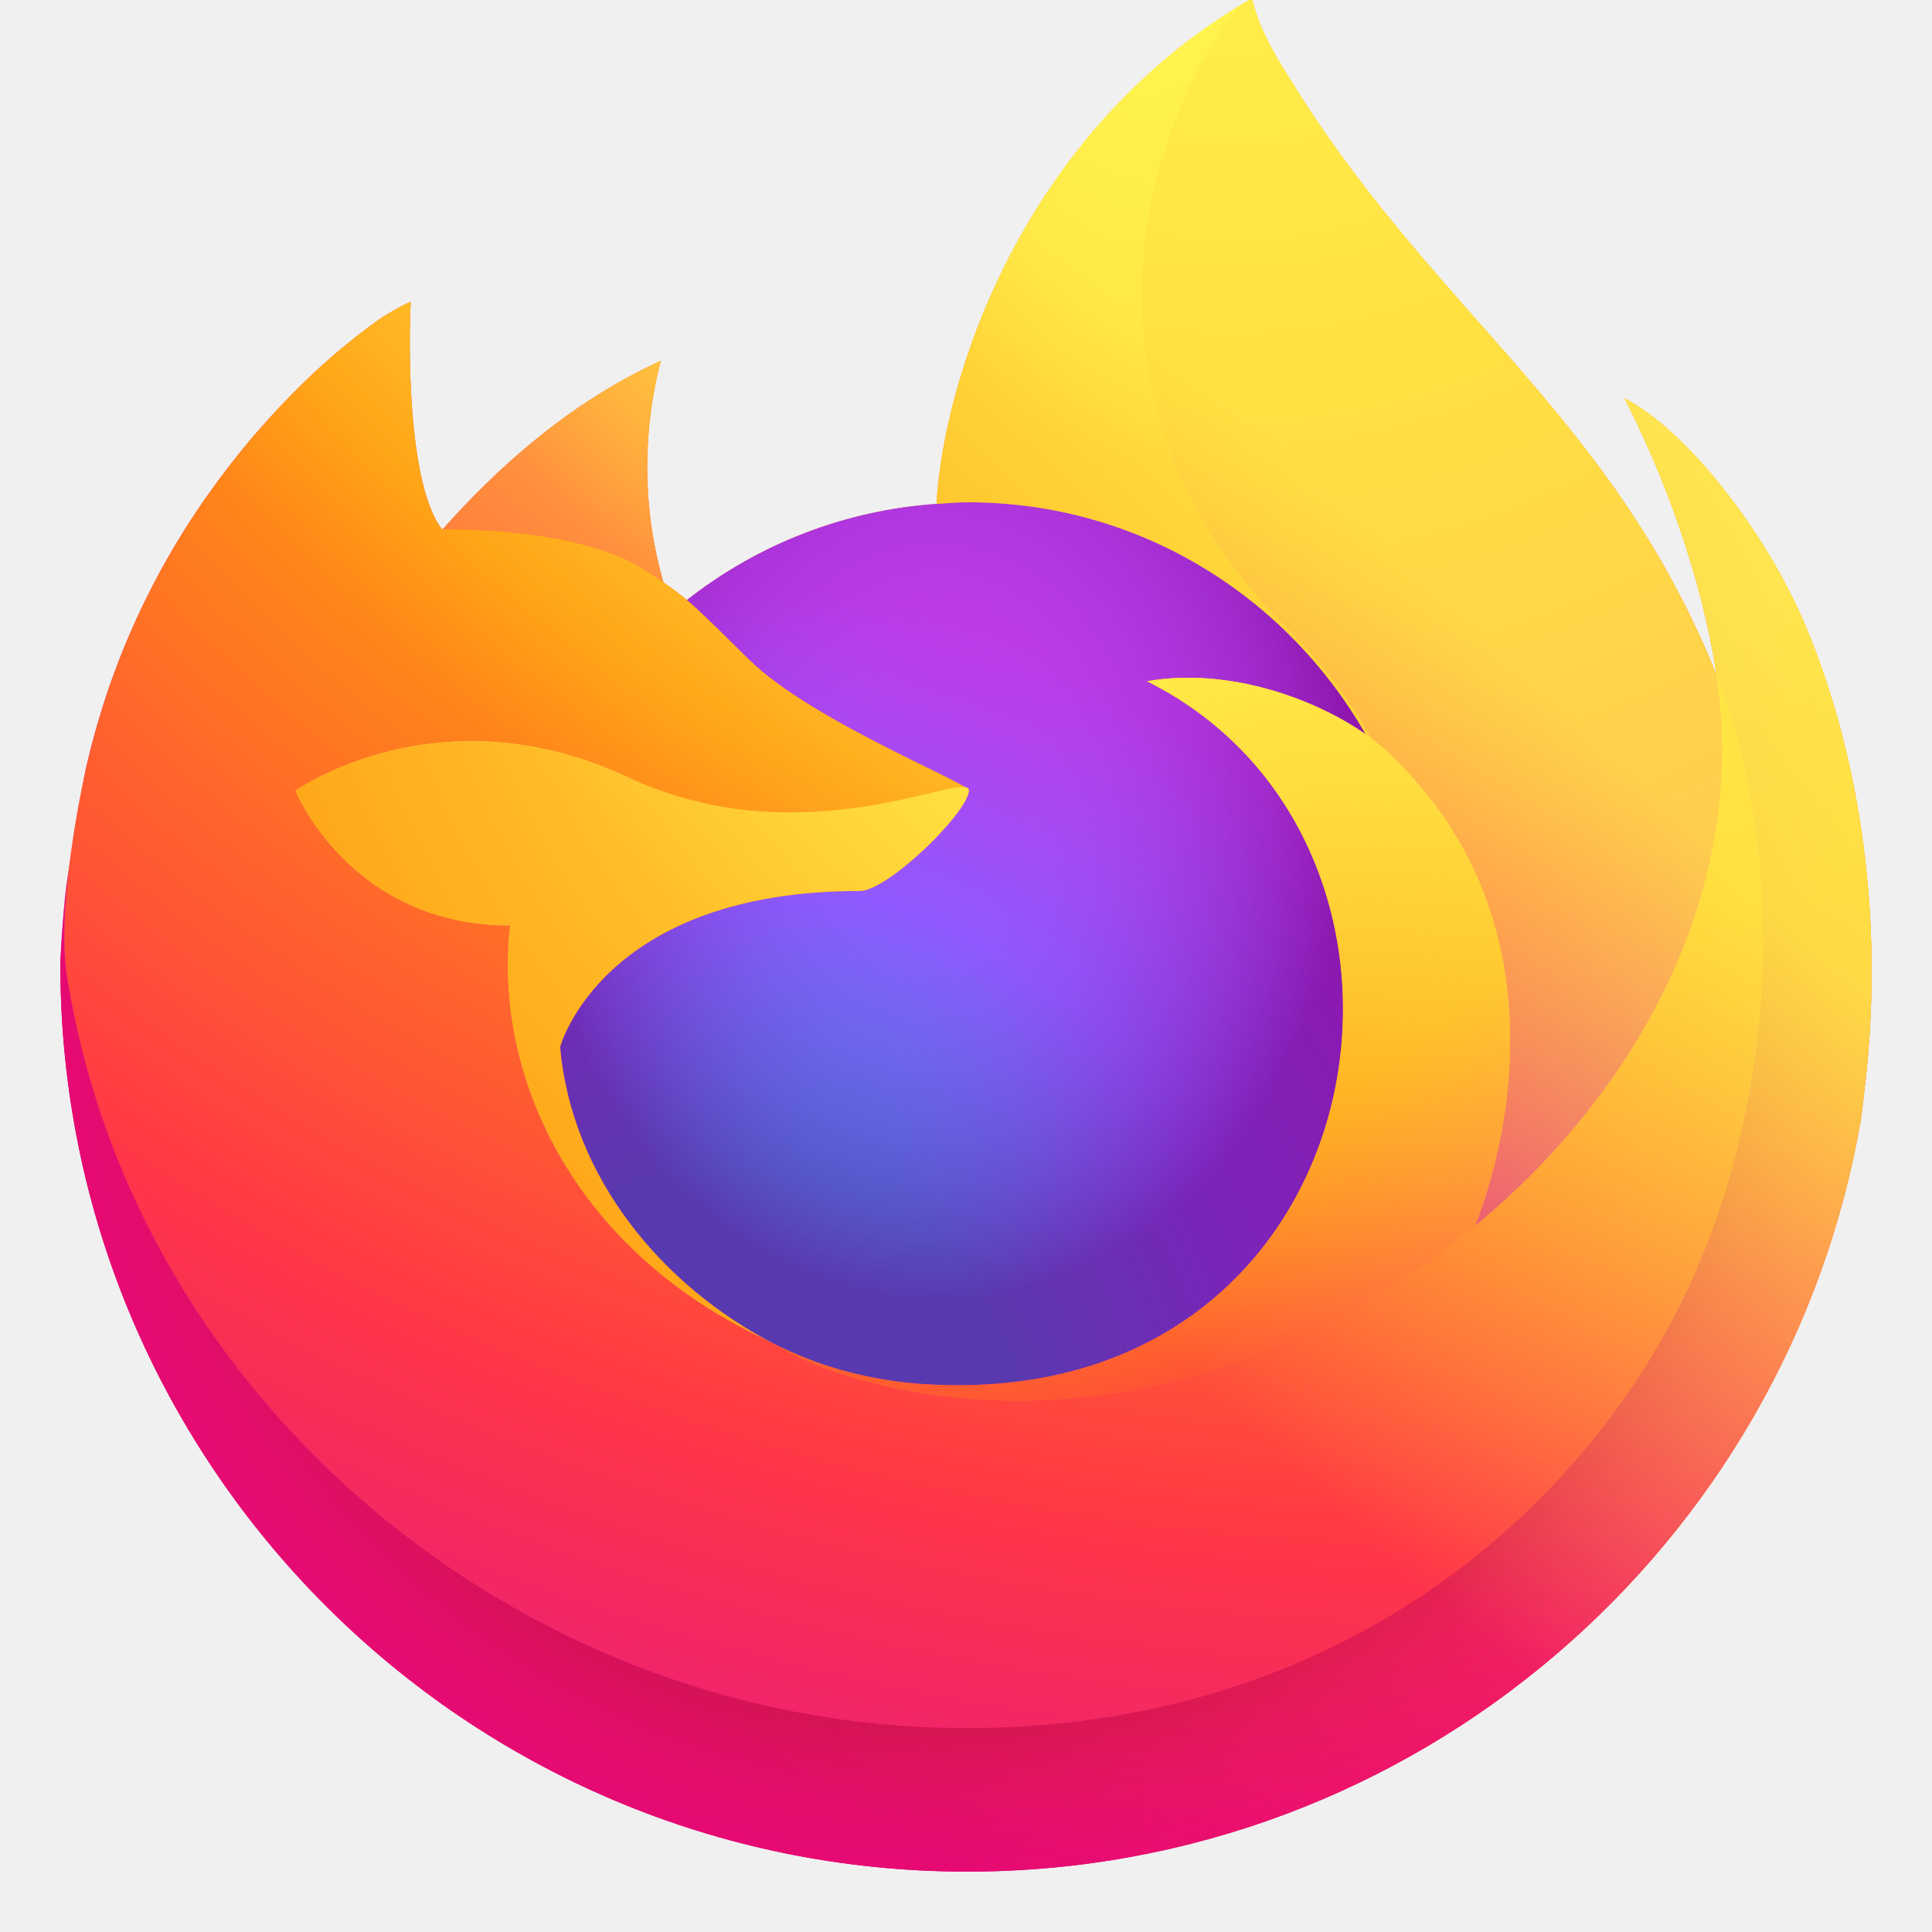
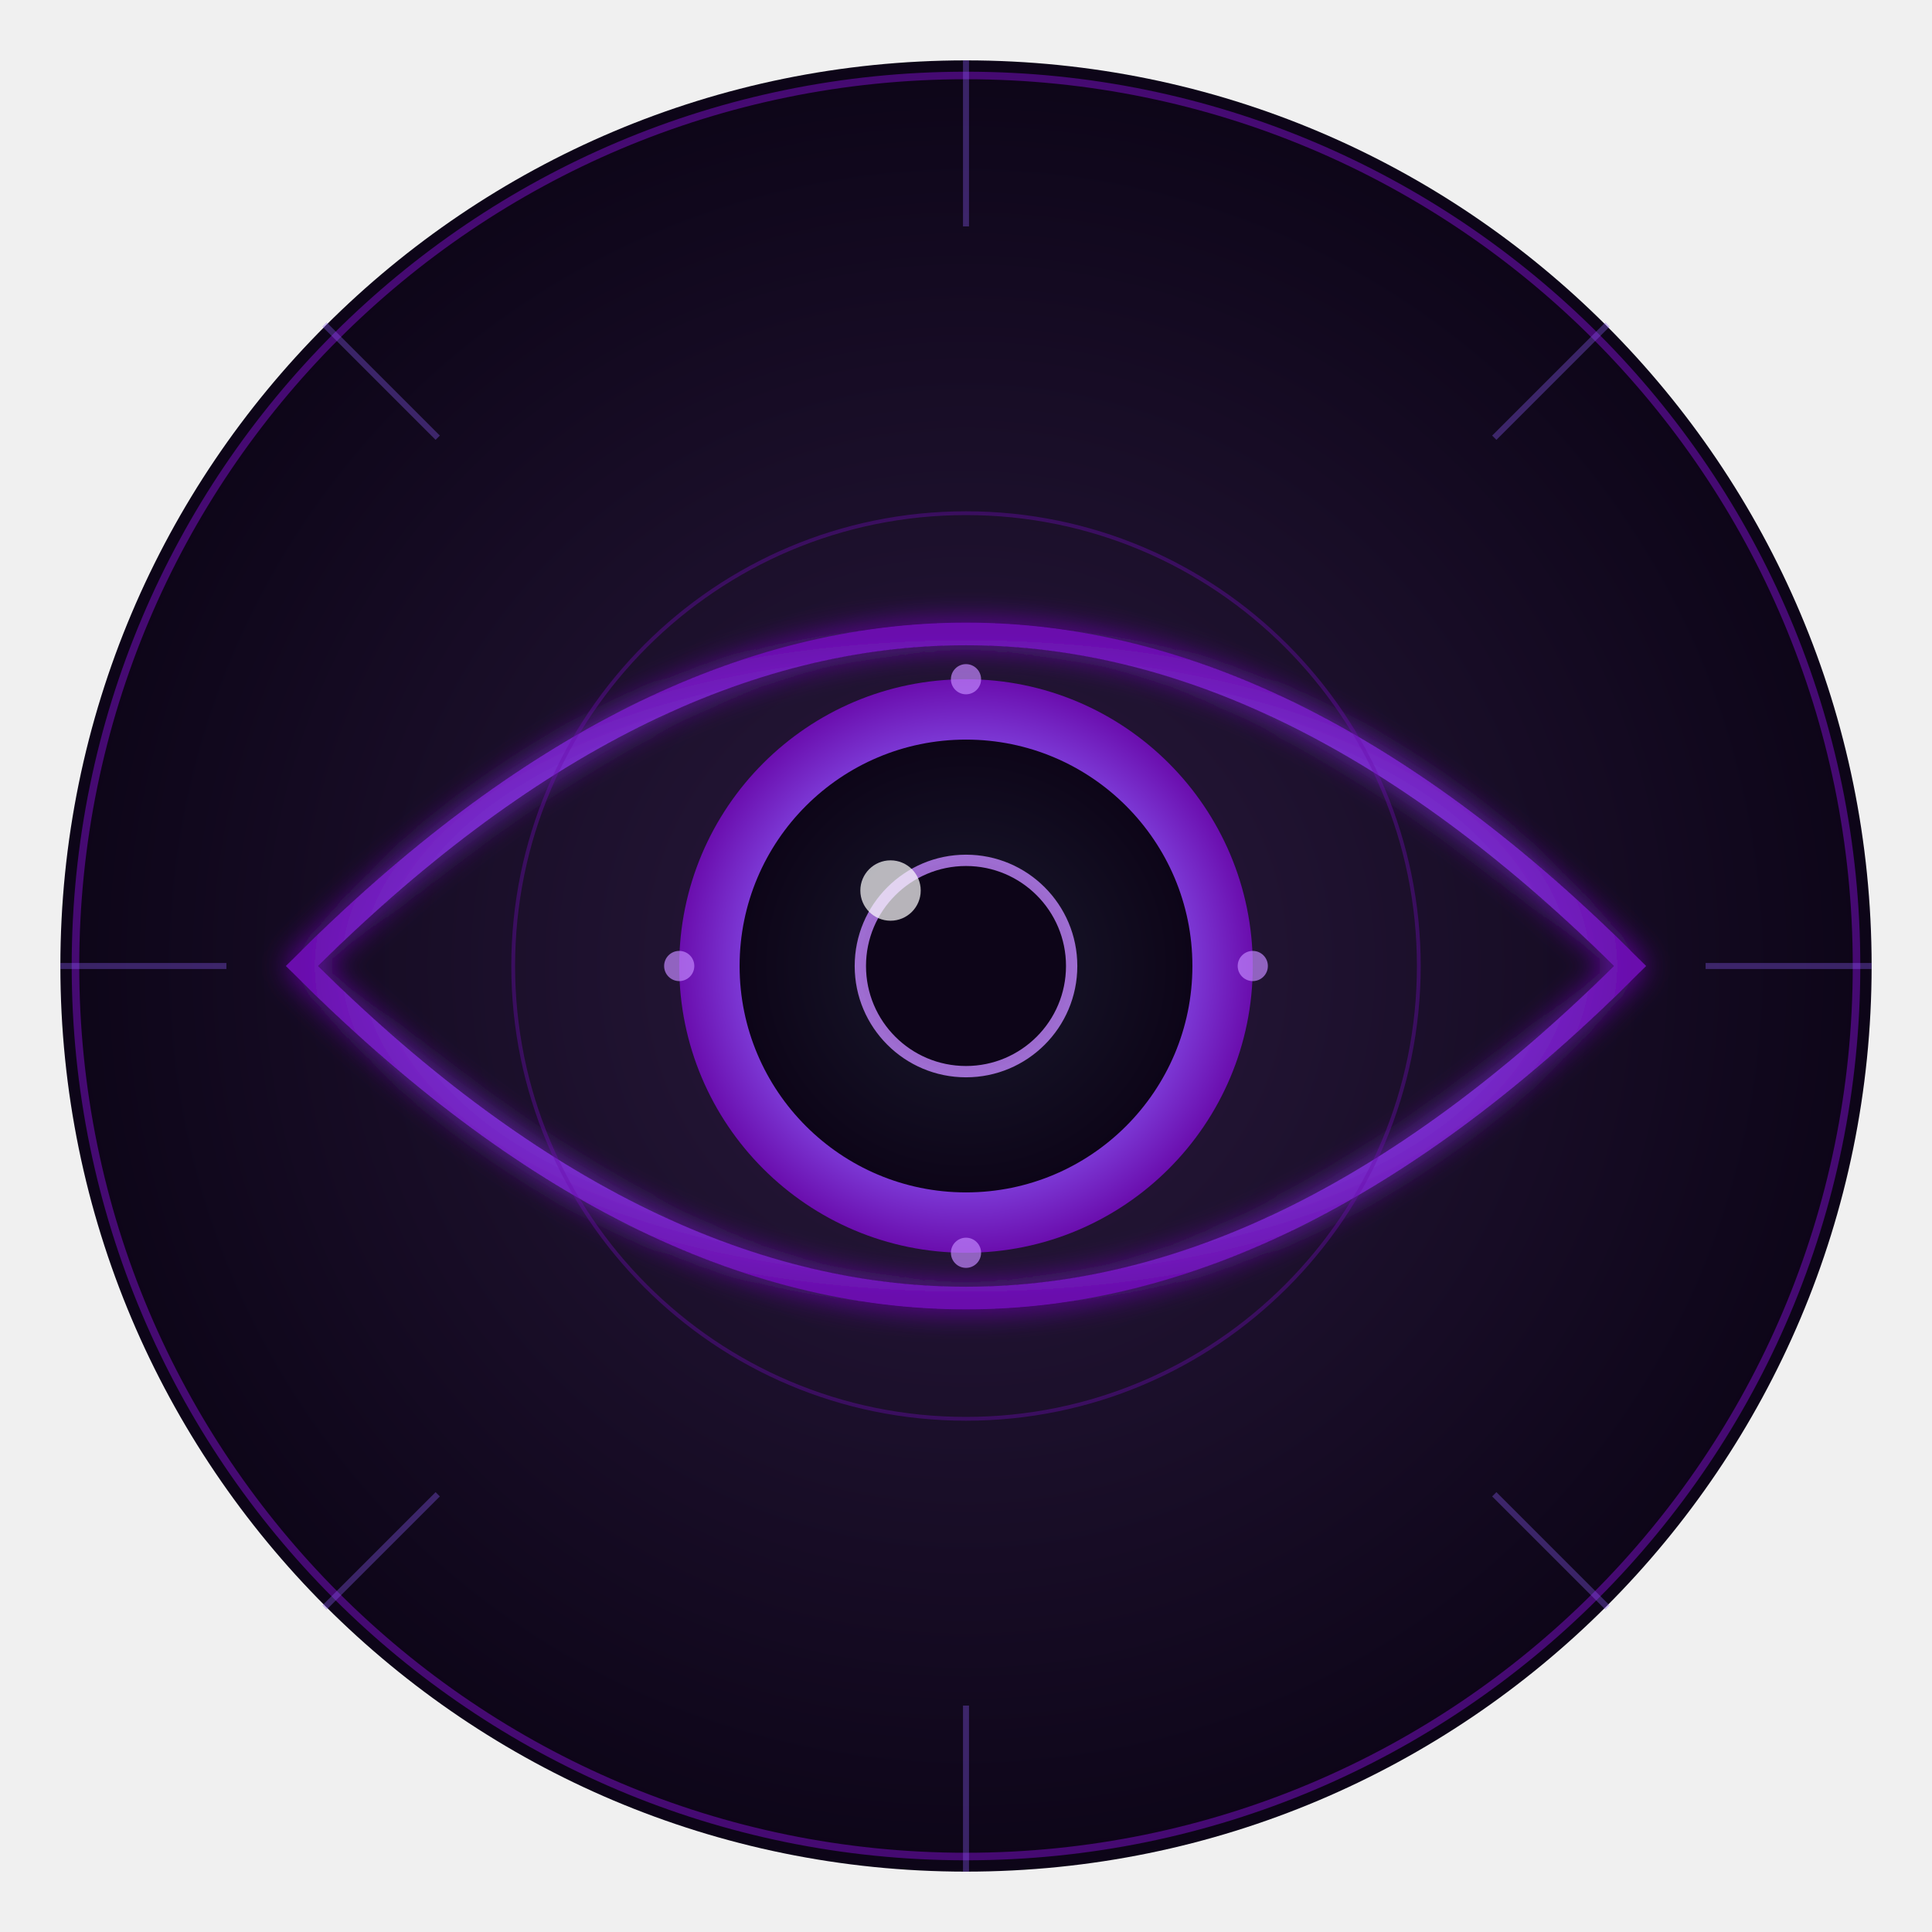
- <svg xmlns="http://www.w3.org/2000/svg" width="512" height="512">
+ <svg xmlns="http://www.w3.org/2000/svg" viewBox="0 0 256 256" width="256" height="256">
  <defs>
-     <radialGradient id="g" cx="210%" cy="-100%" r="290%">
-       <stop offset=".1" stop-color="#ffe226" />
-       <stop offset=".79" stop-color="#ff7139" />
+     <radialGradient id="bgGrad" cx="50%" cy="50%" r="50%">
+       <stop offset="0%" stop-color="#2a1a3e" />
+       <stop offset="100%" stop-color="#0d0518" />
    </radialGradient>
-     <radialGradient id="c" cx="49%" cy="40%" r="128%" gradientTransform="matrix(.82 0 0 1 .088 0)">
-       <stop offset=".3" stop-color="#960e18" />
-       <stop offset=".35" stop-color="#b11927" stop-opacity=".74" />
-       <stop offset=".43" stop-color="#db293d" stop-opacity=".34" />
-       <stop offset=".5" stop-color="#f5334b" stop-opacity=".09" />
-       <stop offset=".53" stop-color="#ff3750" stop-opacity="0" />
+     <radialGradient id="eyeGrad" cx="50%" cy="50%" r="50%">
+       <stop offset="0%" stop-color="#c084fc" />
+       <stop offset="60%" stop-color="#8b5cf6" />
+       <stop offset="100%" stop-color="#6a0dad" />
    </radialGradient>
-     <radialGradient id="d" cx="48%" cy="-12%" r="140%">
-       <stop offset=".13" stop-color="#fff44f" />
-       <stop offset=".53" stop-color="#ff980e" />
+     <radialGradient id="irisGrad" cx="50%" cy="50%" r="50%">
+       <stop offset="0%" stop-color="#1a1a2e" />
+       <stop offset="100%" stop-color="#0d0518" />
    </radialGradient>
-     <radialGradient id="e" cx="22.76%" cy="110.11%" r="100%">
-       <stop offset=".35" stop-color="#3a8ee6" />
-       <stop offset=".67" stop-color="#9059ff" />
-       <stop offset="1" stop-color="#c139e6" />
-     </radialGradient>
-     <radialGradient id="f" cx="52%" cy="33%" r="59%" gradientTransform="scale(.9 1)">
-       <stop offset=".21" stop-color="#9059ff" stop-opacity="0" />
-       <stop offset=".97" stop-color="#6e008b" stop-opacity=".6" />
-     </radialGradient>
-     <radialGradient id="b" cx="87.4%" cy="-12.9%" r="128%" gradientTransform="matrix(.8 0 0 1 .178 .129)">
-       <stop offset=".13" stop-color="#ffbd4f" />
-       <stop offset=".28" stop-color="#ff980e" />
-       <stop offset=".47" stop-color="#ff3750" />
-       <stop offset=".78" stop-color="#eb0878" />
-       <stop offset=".86" stop-color="#e50080" />
-     </radialGradient>
-     <radialGradient id="h" cx="84%" cy="-41%" r="180%">
-       <stop offset=".11" stop-color="#fff44f" />
-       <stop offset=".46" stop-color="#ff980e" />
-       <stop offset=".72" stop-color="#ff3647" />
-       <stop offset=".9" stop-color="#e31587" />
-     </radialGradient>
-     <radialGradient id="i" cx="16.1%" cy="-18.6%" r="348.8%" gradientTransform="scale(1 .47) rotate(84 .279 -.297)">
-       <stop offset="0" stop-color="#fff44f" />
-       <stop offset=".3" stop-color="#ff980e" />
-       <stop offset=".57" stop-color="#ff3647" />
-       <stop offset=".74" stop-color="#e31587" />
-     </radialGradient>
-     <radialGradient id="j" cx="18.9%" cy="-42.5%" r="238.4%">
-       <stop offset=".14" stop-color="#fff44f" />
-       <stop offset=".48" stop-color="#ff980e" />
-       <stop offset=".66" stop-color="#ff3647" />
-       <stop offset=".9" stop-color="#e31587" />
-     </radialGradient>
-     <radialGradient id="k" cx="159.3%" cy="-44.72%" r="313.1%">
-       <stop offset=".09" stop-color="#fff44f" />
-       <stop offset=".63" stop-color="#ff980e" />
-     </radialGradient>
-     <linearGradient id="a" x1="87.25%" y1="15.5%" x2="9.4%" y2="93.1%">
-       <stop offset=".05" stop-color="#fff44f" />
-       <stop offset=".37" stop-color="#ff980e" />
-       <stop offset=".53" stop-color="#ff3647" />
-       <stop offset=".7" stop-color="#e31587" />
-     </linearGradient>
-     <linearGradient id="l" x1="80%" y1="14%" x2="18%" y2="84%">
-       <stop offset=".17" stop-color="#fff44f" stop-opacity=".8" />
-       <stop offset=".6" stop-color="#fff44f" stop-opacity="0" />
-     </linearGradient>
+     <filter id="glow">
+       <feGaussianBlur stdDeviation="2" result="blur" />
+       <feMerge>
+         <feMergeNode in="blur" />
+         <feMergeNode in="SourceGraphic" />
+       </feMerge>
+     </filter>
  </defs>
-   <path d="M478.711 166.353c-10.445-25.124-31.6-52.248-48.212-60.821 13.52 26.505 21.345 53.093 24.335 72.936 0 .039.015.136.047.4C427.706 111.135 381.627 83.823 344 24.355c-1.9-3.007-3.805-6.022-5.661-9.2a73.716 73.716 0 01-2.646-4.972A43.7 43.7 0 01332.1.677a.626.626 0 00-.546-.644.818.818 0 00-.451 0c-.034.012-.084.051-.12.065-.053.021-.12.069-.176.1.027-.036.083-.117.1-.136-60.37 35.356-80.85 100.761-82.732 133.484a120.249 120.249 0 00-66.142 25.488 71.355 71.355 0 00-6.225-4.7 111.338 111.338 0 01-.674-58.732c-24.688 11.241-43.89 29.01-57.85 44.7h-.111c-9.527-12.067-8.855-51.873-8.312-60.184-.114-.515-7.107 3.63-8.023 4.255a175.073 175.073 0 00-23.486 20.12 210.478 210.478 0 00-22.442 26.913c0 .012-.007.026-.011.038 0-.013.007-.026.011-.038a202.838 202.838 0 00-32.247 72.805c-.115.521-.212 1.061-.324 1.586-.452 2.116-2.08 12.7-2.365 15-.022.177-.032.347-.053.524a229.066 229.066 0 00-3.9 33.157c0 .41-.025.816-.025 1.227C16 388.418 123.6 496 256.324 496c118.865 0 217.56-86.288 236.882-199.63.407-3.076.733-6.168 1.092-9.271 4.777-41.21-.53-84.525-15.587-120.746zM201.716 354.447c1.124.537 2.18 1.124 3.334 1.639.048.033.114.07.163.1a126.191 126.191 0 01-3.497-1.739zm55.053-144.93zm198.131-30.59l-.032-.233c.012.085.027.174.04.259z" fill="url(#a)" />
-   <path d="M478.711 166.353c-10.445-25.124-31.6-52.248-48.212-60.821 13.52 26.505 21.345 53.093 24.335 72.936 0-.058.011.048.036.226.012.085.027.174.04.259 22.675 61.47 10.322 123.978-7.479 162.175-27.539 59.1-94.215 119.67-198.576 116.716C136.1 454.651 36.766 370.988 18.223 261.41c-3.379-17.28 0-26.054 1.7-40.084-2.071 10.816-2.86 13.94-3.9 33.157 0 .41-.025.816-.025 1.227C16 388.418 123.6 496 256.324 496c118.865 0 217.56-86.288 236.882-199.63.407-3.076.733-6.168 1.092-9.271 4.777-41.21-.53-84.525-15.587-120.746z" fill="url(#b)" />
-   <path d="M478.711 166.353c-10.445-25.124-31.6-52.248-48.212-60.821 13.52 26.505 21.345 53.093 24.335 72.936 0-.058.011.048.036.226.012.085.027.174.04.259 22.675 61.47 10.322 123.978-7.479 162.175-27.539 59.1-94.215 119.67-198.576 116.716C136.1 454.651 36.766 370.988 18.223 261.41c-3.379-17.28 0-26.054 1.7-40.084-2.071 10.816-2.86 13.94-3.9 33.157 0 .41-.025.816-.025 1.227C16 388.418 123.6 496 256.324 496c118.865 0 217.56-86.288 236.882-199.63.407-3.076.733-6.168 1.092-9.271 4.777-41.21-.53-84.525-15.587-120.746z" fill="url(#c)" />
-   <path d="M361.922 194.6c.524.368 1 .734 1.493 1.1a130.706 130.706 0 00-22.31-29.112C266.4 91.892 321.516 4.626 330.811.194c.027-.036.083-.117.1-.136-60.37 35.356-80.85 100.761-82.732 133.484 2.8-.194 5.592-.429 8.442-.429 45.051 0 84.289 24.77 105.301 61.487z" fill="url(#d)" />
-   <path d="M256.772 209.514c-.393 5.978-21.514 26.593-28.9 26.593-68.339 0-79.432 41.335-79.432 41.335 3.027 34.81 27.261 63.475 56.611 78.643 1.339.692 2.694 1.317 4.05 1.935a132.768 132.768 0 007.059 2.886 106.743 106.743 0 0031.271 6.031c119.78 5.618 142.986-143.194 56.545-186.408 22.137-3.85 45.115 5.053 57.947 14.067-21.012-36.714-60.25-61.484-105.3-61.484-2.85 0-5.641.235-8.442.429a120.249 120.249 0 00-66.142 25.488c3.664 3.1 7.8 7.244 16.514 15.828 16.302 16.067 58.13 32.705 58.219 34.657z" fill="url(#e)" />
-   <path d="M256.772 209.514c-.393 5.978-21.514 26.593-28.9 26.593-68.339 0-79.432 41.335-79.432 41.335 3.027 34.81 27.261 63.475 56.611 78.643 1.339.692 2.694 1.317 4.05 1.935a132.768 132.768 0 007.059 2.886 106.743 106.743 0 0031.271 6.031c119.78 5.618 142.986-143.194 56.545-186.408 22.137-3.85 45.115 5.053 57.947 14.067-21.012-36.714-60.25-61.484-105.3-61.484-2.85 0-5.641.235-8.442.429a120.249 120.249 0 00-66.142 25.488c3.664 3.1 7.8 7.244 16.514 15.828 16.302 16.067 58.13 32.705 58.219 34.657z" fill="url(#f)" />
-   <path d="M170.829 151.036a244.042 244.042 0 014.981 3.3 111.338 111.338 0 01-.674-58.732c-24.688 11.241-43.89 29.01-57.85 44.7 1.155-.033 36.014-.66 53.543 10.732z" fill="url(#g)" />
-   <path d="M18.223 261.41C36.766 370.988 136.1 454.651 248.855 457.844c104.361 2.954 171.037-57.62 198.576-116.716 17.8-38.2 30.154-100.7 7.479-162.175l-.008-.026-.032-.233c-.025-.178-.04-.284-.036-.226 0 .039.015.136.047.4 8.524 55.661-19.79 109.584-64.051 146.044l-.133.313c-86.245 70.223-168.774 42.368-185.484 30.966a144.108 144.108 0 01-3.5-1.743c-50.282-24.029-71.054-69.838-66.6-109.124-42.457 0-56.934-35.809-56.934-35.809s38.119-27.179 88.358-3.541c46.53 21.893 90.228 3.543 90.233 3.541-.089-1.952-41.917-18.59-58.223-34.656-8.713-8.584-12.85-12.723-16.514-15.828a71.355 71.355 0 00-6.225-4.7 282.929 282.929 0 00-4.981-3.3c-17.528-11.392-52.388-10.765-53.543-10.735h-.111c-9.527-12.067-8.855-51.873-8.312-60.184-.114-.515-7.107 3.63-8.023 4.255a175.073 175.073 0 00-23.486 20.12 210.478 210.478 0 00-22.442 26.919c0 .012-.007.026-.011.038 0-.013.007-.026.011-.038a202.838 202.838 0 00-32.247 72.805c-.115.521-8.65 37.842-4.44 57.199z" fill="url(#h)" />
-   <path d="M341.105 166.587a130.706 130.706 0 0122.31 29.112c1.323.994 2.559 1.985 3.608 2.952 54.482 50.2 25.936 121.2 23.807 126.26 44.261-36.46 72.575-90.383 64.051-146.044C427.706 111.135 381.627 83.823 344 24.355c-1.9-3.007-3.805-6.022-5.661-9.2a73.716 73.716 0 01-2.646-4.972A43.7 43.7 0 01332.1.677a.626.626 0 00-.546-.644.818.818 0 00-.451 0c-.034.012-.084.051-.12.065-.053.021-.12.069-.176.1-9.291 4.428-64.407 91.694 10.298 166.389z" fill="url(#i)" />
-   <path d="M367.023 198.651c-1.049-.967-2.285-1.958-3.608-2.952-.489-.368-.969-.734-1.493-1.1-12.832-9.014-35.81-17.917-57.947-14.067 86.441 43.214 63.235 192.026-56.545 186.408a106.743 106.743 0 01-31.271-6.031 134.51 134.51 0 01-7.059-2.886c-1.356-.618-2.711-1.243-4.05-1.935.048.033.114.07.163.1 16.71 11.4 99.239 39.257 185.484-30.966l.133-.313c2.129-5.054 30.675-76.057-23.807-126.258z" fill="url(#j)" />
-   <path d="M148.439 277.443s11.093-41.335 79.432-41.335c7.388 0 28.509-20.615 28.9-26.593s-43.7 18.352-90.233-3.541c-50.239-23.638-88.358 3.541-88.358 3.541s14.477 35.809 56.934 35.809c-4.453 39.286 16.319 85.1 66.6 109.124 1.124.537 2.18 1.124 3.334 1.639-29.348-15.169-53.582-43.834-56.609-78.644z" fill="url(#k)" />
-   <path d="M478.711 166.353c-10.445-25.124-31.6-52.248-48.212-60.821 13.52 26.505 21.345 53.093 24.335 72.936 0 .039.015.136.047.4C427.706 111.135 381.627 83.823 344 24.355c-1.9-3.007-3.805-6.022-5.661-9.2a73.716 73.716 0 01-2.646-4.972A43.7 43.7 0 01332.1.677a.626.626 0 00-.546-.644.818.818 0 00-.451 0c-.034.012-.084.051-.12.065-.053.021-.12.069-.176.1.027-.036.083-.117.1-.136-60.37 35.356-80.85 100.761-82.732 133.484 2.8-.194 5.592-.429 8.442-.429 45.053 0 84.291 24.77 105.3 61.484-12.832-9.014-35.81-17.917-57.947-14.067 86.441 43.214 63.235 192.026-56.545 186.408a106.743 106.743 0 01-31.271-6.031 134.51 134.51 0 01-7.059-2.886c-1.356-.618-2.711-1.243-4.05-1.935.048.033.114.07.163.1a144.108 144.108 0 01-3.5-1.743c1.124.537 2.18 1.124 3.334 1.639-29.35-15.168-53.584-43.833-56.611-78.643 0 0 11.093-41.335 79.432-41.335 7.388 0 28.509-20.615 28.9-26.593-.089-1.952-41.917-18.59-58.223-34.656-8.713-8.584-12.85-12.723-16.514-15.828a71.355 71.355 0 00-6.225-4.7 111.338 111.338 0 01-.674-58.732c-24.688 11.241-43.89 29.01-57.85 44.7h-.111c-9.527-12.067-8.855-51.873-8.312-60.184-.114-.515-7.107 3.63-8.023 4.255a175.073 175.073 0 00-23.486 20.12 210.478 210.478 0 00-22.435 26.916c0 .012-.007.026-.011.038 0-.013.007-.026.011-.038a202.838 202.838 0 00-32.247 72.805c-.115.521-.212 1.061-.324 1.586-.452 2.116-2.486 12.853-2.77 15.156-.022.177.021-.176 0 0a279.565 279.565 0 00-3.544 33.53c0 .41-.025.816-.025 1.227C16 388.418 123.6 496 256.324 496c118.865 0 217.56-86.288 236.882-199.63.407-3.076.733-6.168 1.092-9.271 4.777-41.21-.53-84.525-15.587-120.746zm-23.841 12.341c.012.085.027.174.04.259l-.008-.026-.032-.233z" fill="url(#l)" />
+   <circle cx="128" cy="128" r="120" fill="url(#bgGrad)" />
+   <circle cx="128" cy="128" r="118" fill="none" stroke="#6a0dad" stroke-width="1" opacity="0.6" />
+   <g stroke="#8b5cf6" stroke-width="0.8" opacity="0.35">
+     <line x1="128" y1="8" x2="128" y2="30" />
+     <line x1="128" y1="226" x2="128" y2="248" />
+     <line x1="8" y1="128" x2="30" y2="128" />
+     <line x1="226" y1="128" x2="248" y2="128" />
+     <line x1="43" y1="43" x2="58" y2="58" />
+     <line x1="198" y1="198" x2="213" y2="213" />
+     <line x1="43" y1="213" x2="58" y2="198" />
+     <line x1="198" y1="58" x2="213" y2="43" />
+   </g>
+   <path d="M 40 128 Q 128 40 216 128 Q 128 216 40 128 Z" fill="none" stroke="url(#eyeGrad)" stroke-width="3" filter="url(#glow)" />
+   <circle cx="128" cy="128" r="38" fill="url(#eyeGrad)" />
+   <circle cx="128" cy="128" r="30" fill="url(#irisGrad)" />
+   <circle cx="128" cy="128" r="14" fill="#0d0518" />
+   <circle cx="128" cy="128" r="14" fill="none" stroke="#c084fc" stroke-width="1.5" opacity="0.8" />
+   <circle cx="118" cy="118" r="4" fill="#ffffff" opacity="0.7" />
+   <g fill="#c084fc" opacity="0.7">
+     <circle cx="128" cy="90" r="2" />
+     <circle cx="128" cy="166" r="2" />
+     <circle cx="90" cy="128" r="2" />
+     <circle cx="166" cy="128" r="2" />
+   </g>
+   <circle cx="128" cy="128" r="60" fill="none" stroke="#6a0dad" stroke-width="0.5" opacity="0.4" />
</svg>
